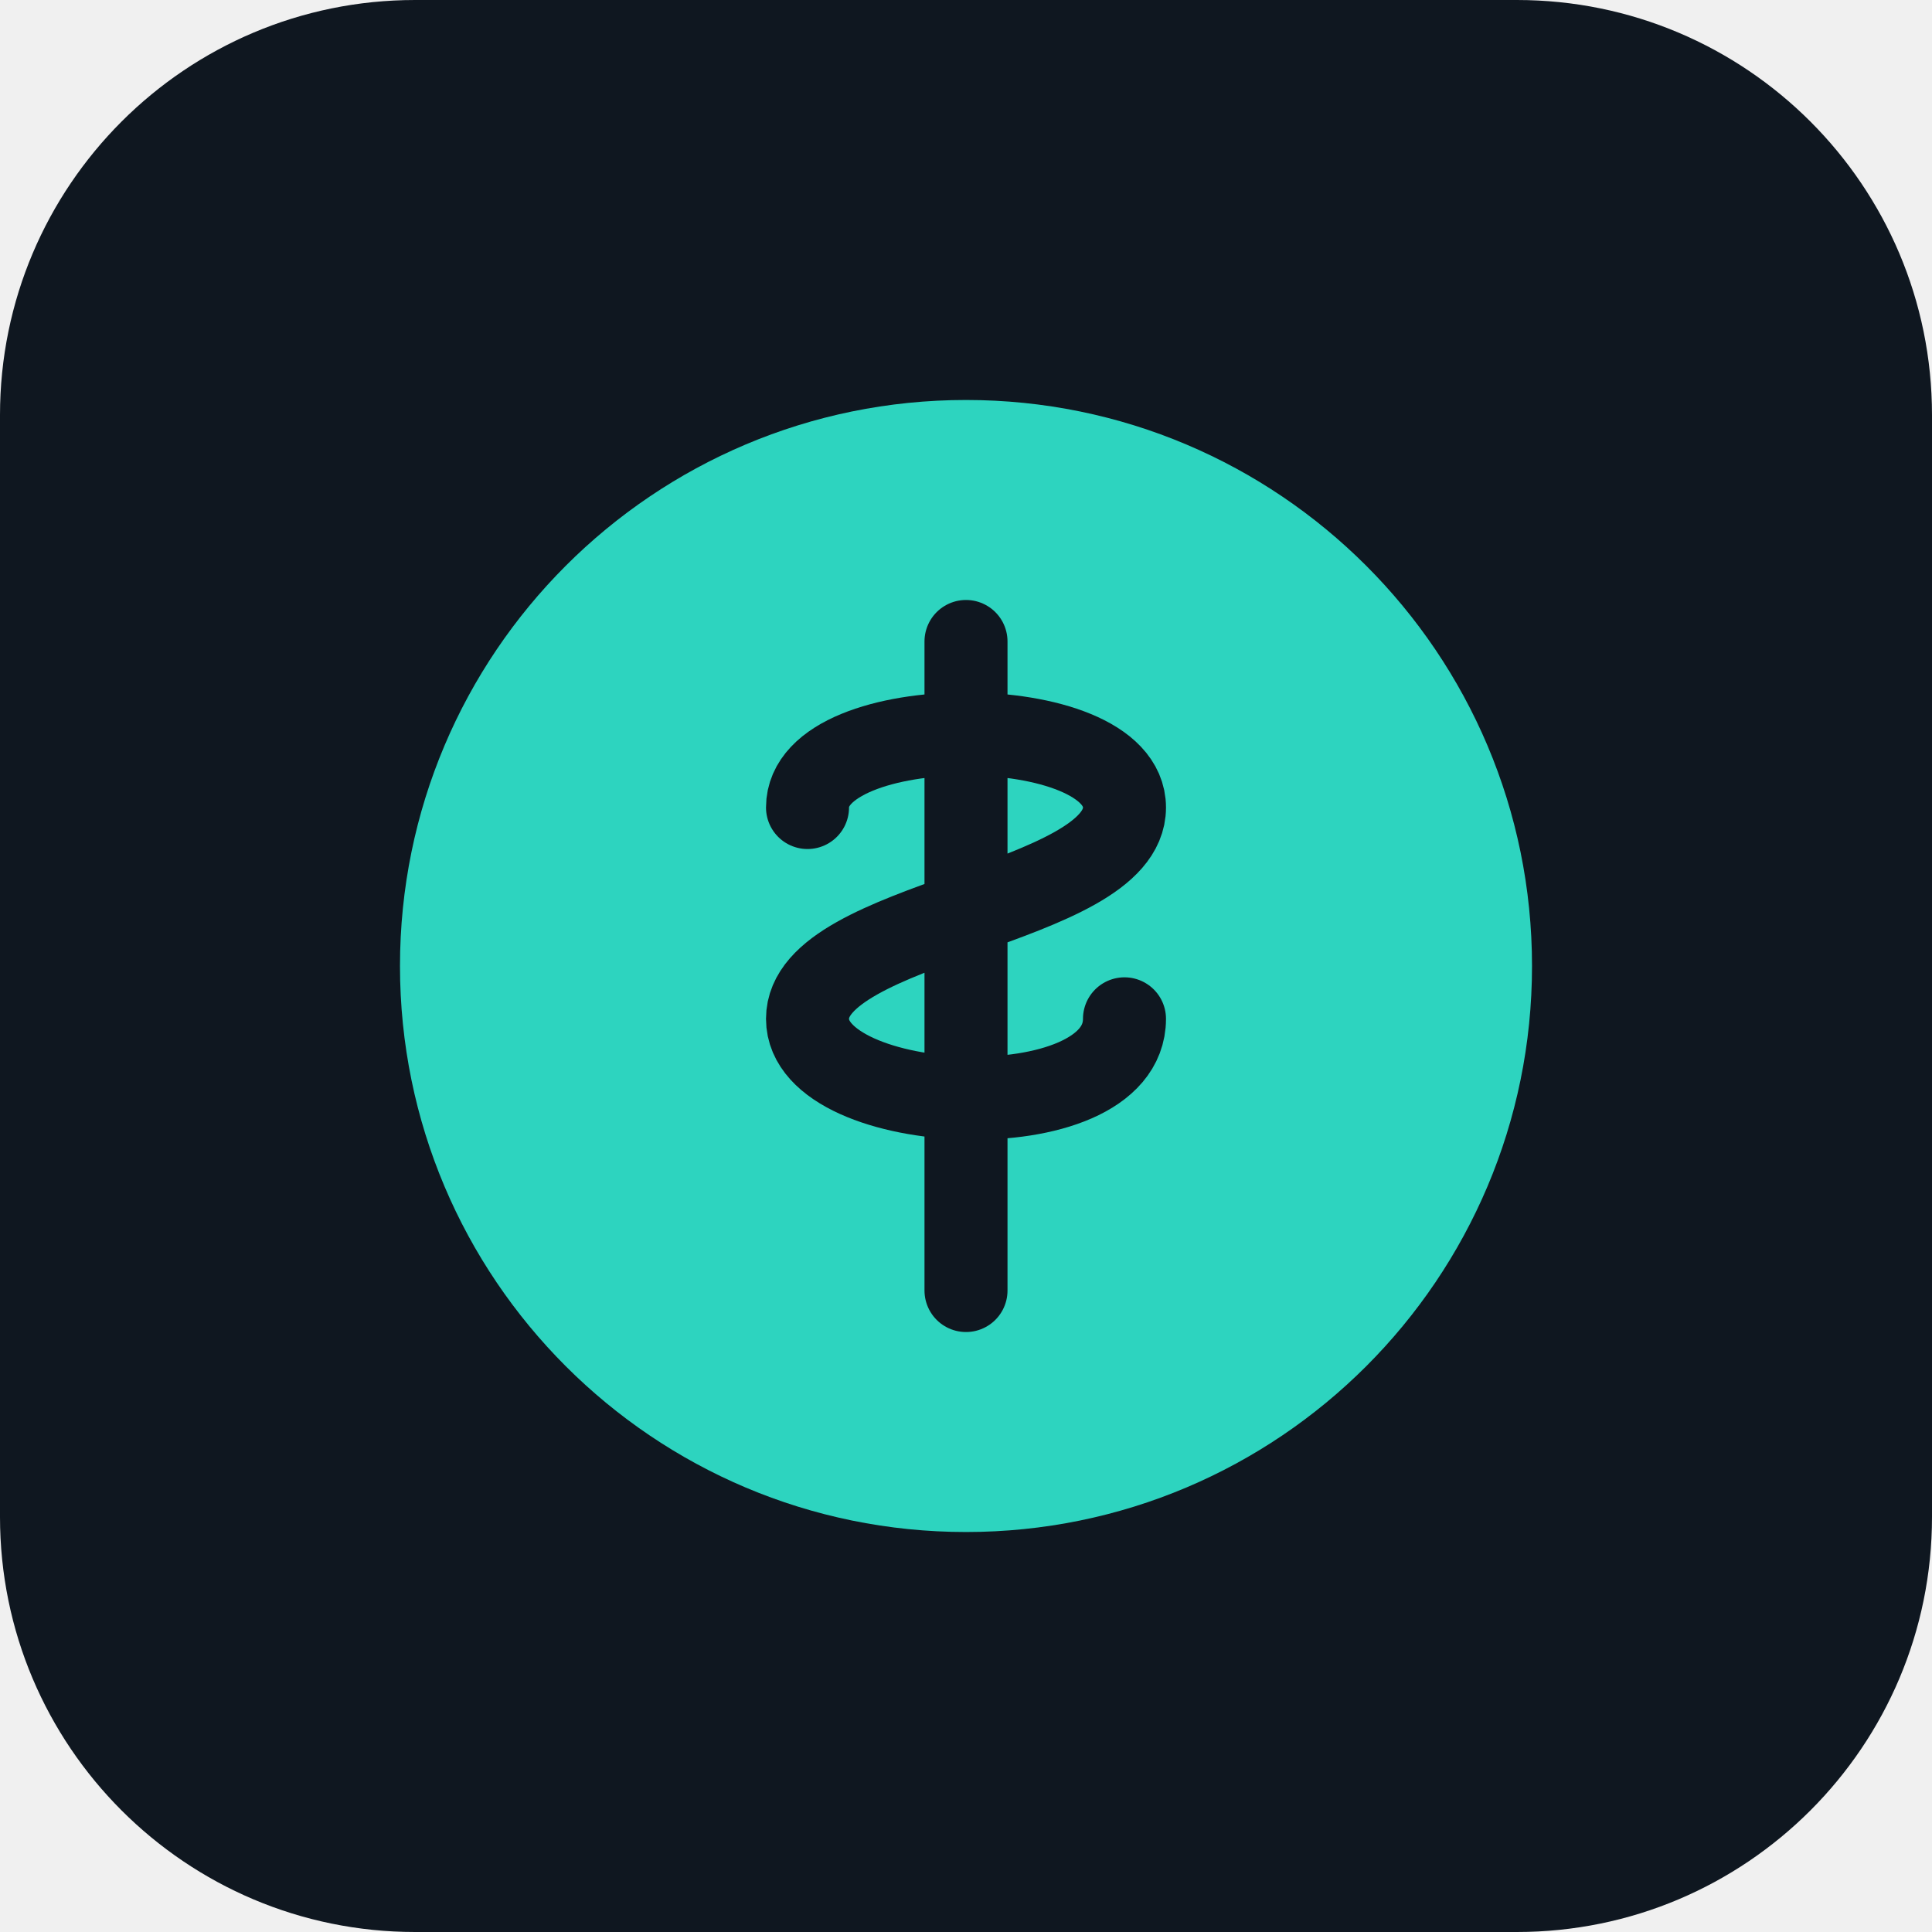
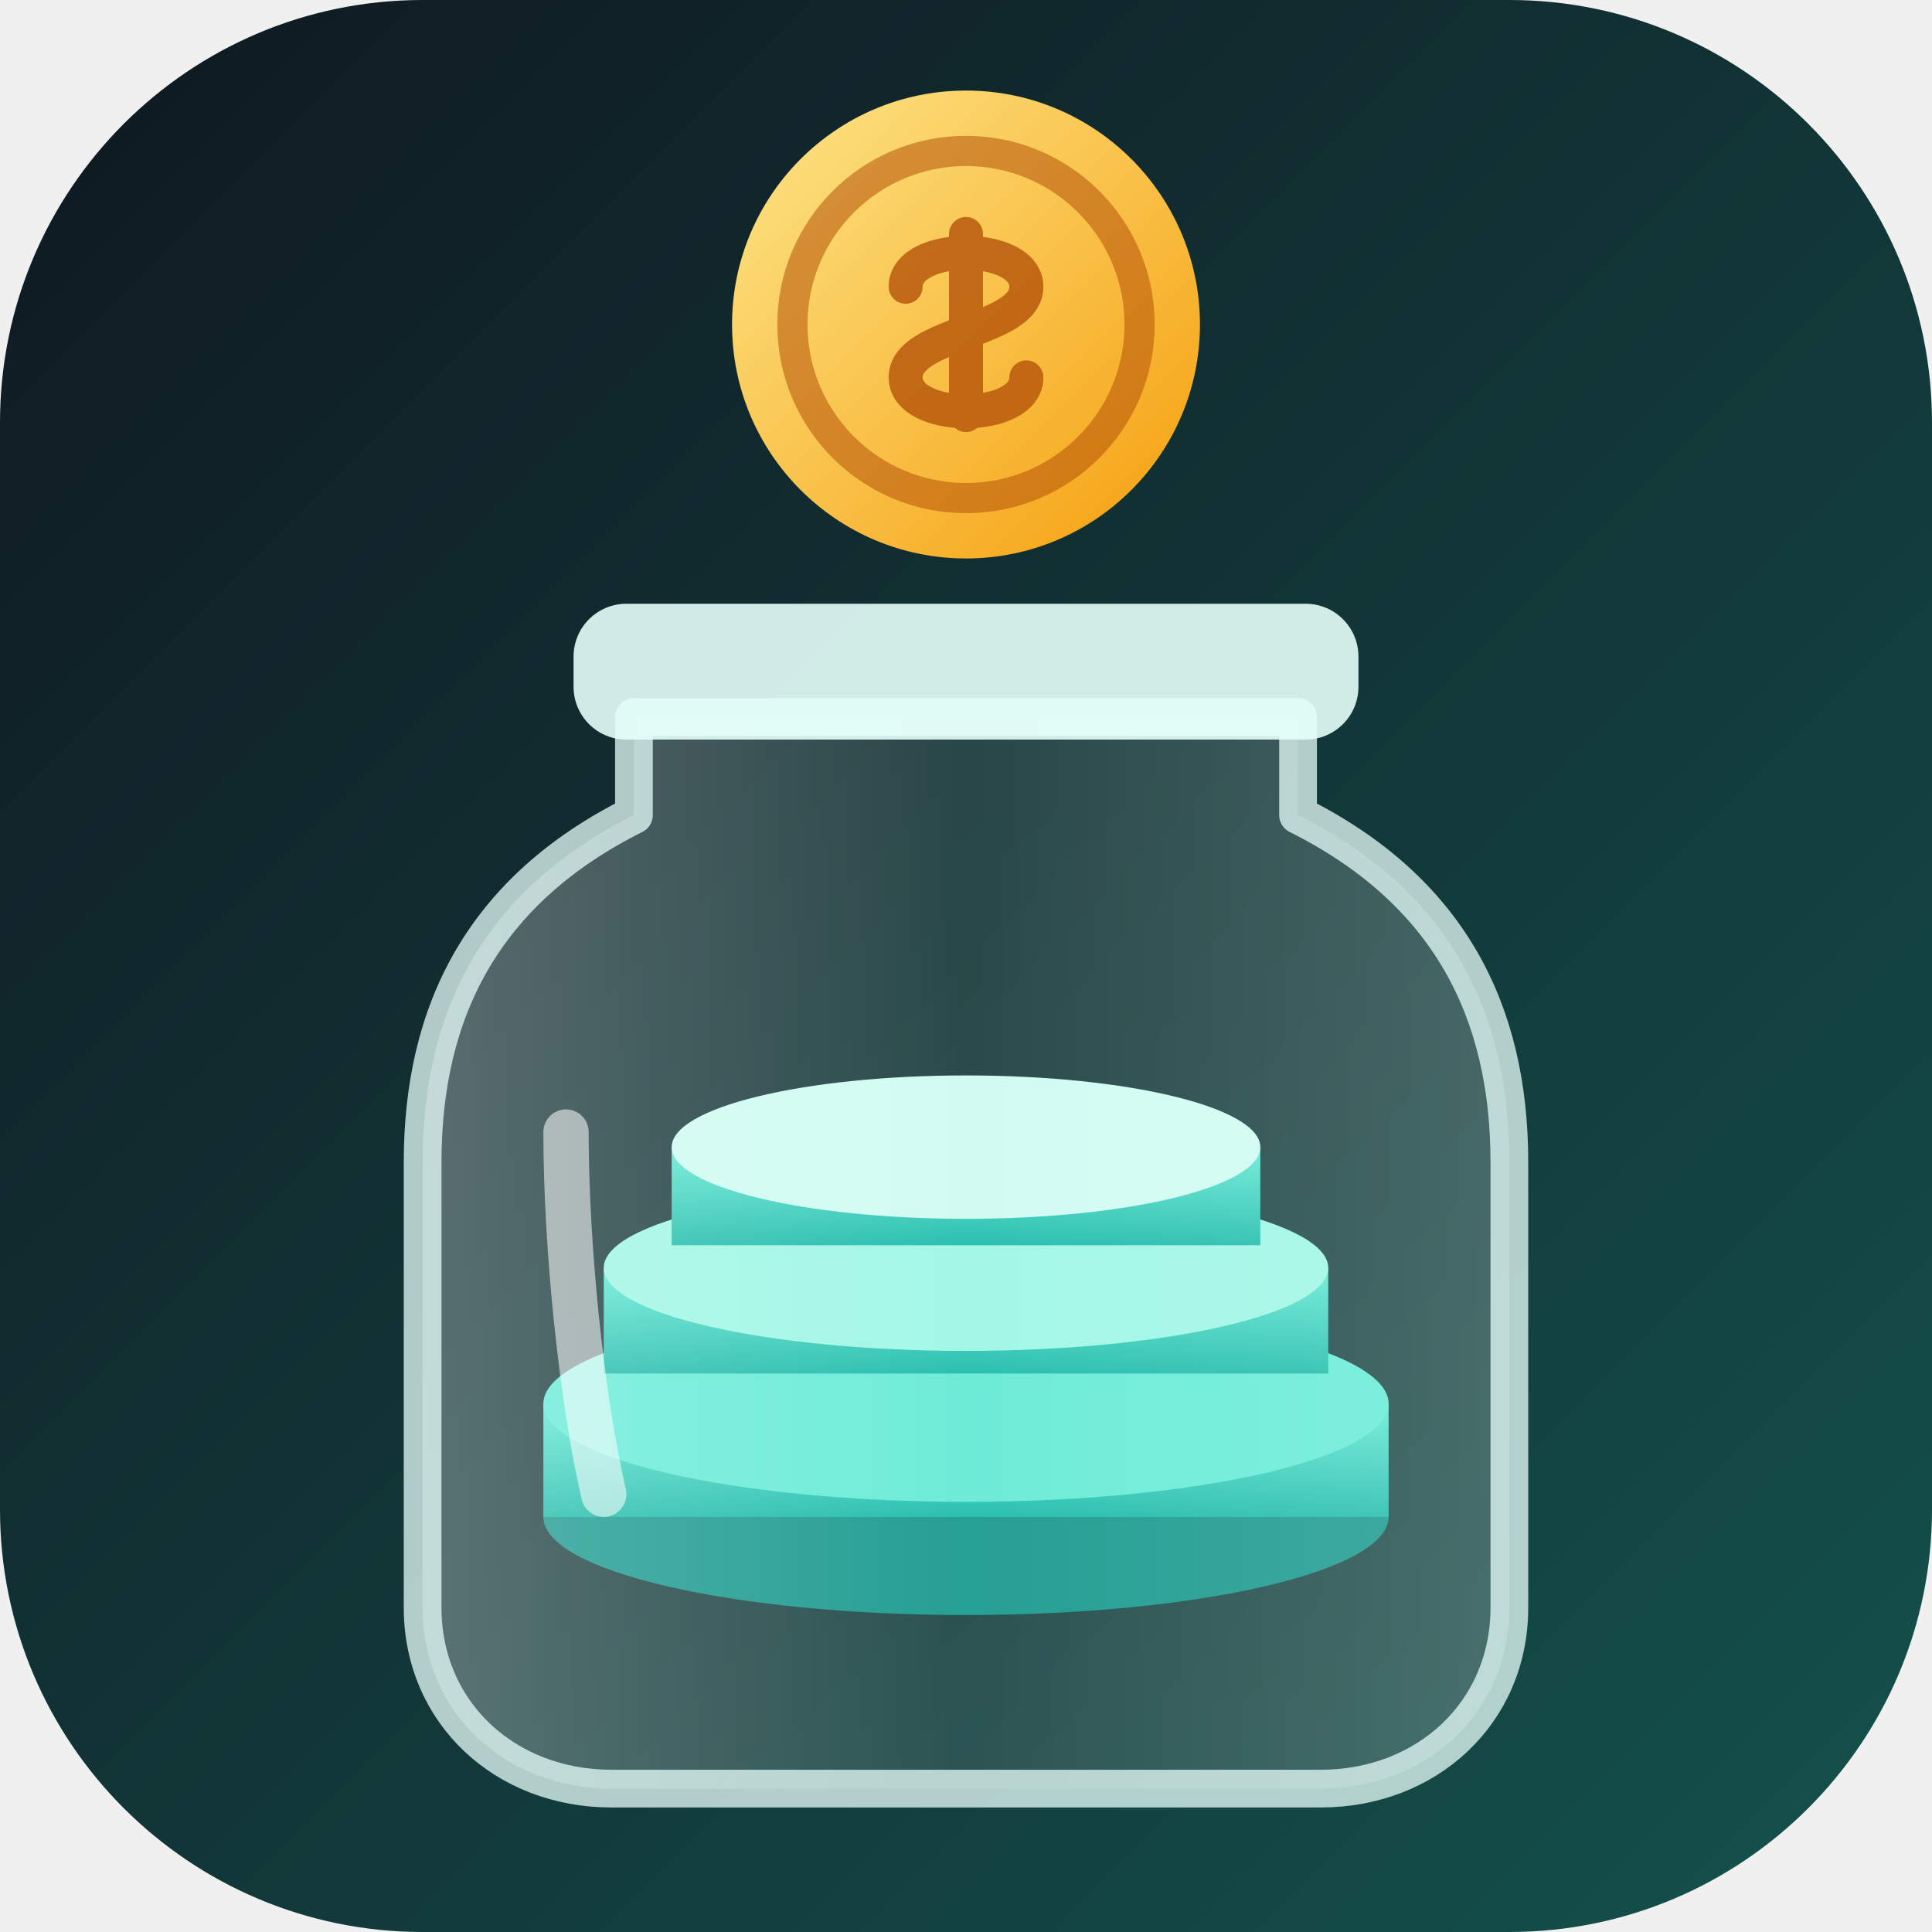
<svg xmlns="http://www.w3.org/2000/svg" viewBox="0 0 512 512">
-   <rect width="512" height="512" rx="110" fill="#0f1720" />
-   <circle cx="256" cy="256" r="150" fill="#2dd4bf" />
-   <path d="M256 170v172M214 214c0-26 84-26 84 0s-84 30-84 56 84 30 84 0" fill="none" stroke="#0f1720" stroke-width="22" stroke-linecap="round" />
+   <defs>
+     <linearGradient id="bg" x1="0" y1="0" x2="1" y2="1">
+       <stop offset="0" stop-color="#0f1720" />
+       <stop offset="1" stop-color="#14524c" />
+     </linearGradient>
+     <linearGradient id="glass" x1="0" y1="0" x2="1" y2="0">
+       <stop offset="0" stop-color="#ffffff" stop-opacity=".30" />
+       <stop offset=".5" stop-color="#ffffff" stop-opacity=".10" />
+       <stop offset="1" stop-color="#ffffff" stop-opacity=".22" />
+     </linearGradient>
+     <linearGradient id="coin" x1="0" y1="0" x2="0" y2="1">
+       <stop offset="0" stop-color="#5eead4" />
+       <stop offset="1" stop-color="#14b8a6" />
+     </linearGradient>
+     <linearGradient id="gold" x1="0" y1="0" x2="1" y2="1">
+       <stop offset="0" stop-color="#fde68a" />
+       <stop offset="1" stop-color="#f59e0b" />
+     </linearGradient>
+   </defs>
+   <rect width="512" height="512" rx="112" fill="url(#bg)" />
+   <ellipse cx="256" cy="86" rx="62" ry="62" fill="url(#gold)" />
+   <ellipse cx="256" cy="86" rx="46" ry="46" fill="none" stroke="#b45309" stroke-opacity=".55" stroke-width="8" />
+   <path d="M256 62v48M240 76c0-12 32-12 32 0s-32 12-32 24 32 12 32 0" fill="none" stroke="#b45309" stroke-opacity=".8" stroke-width="9" stroke-linecap="round" />
+   <g>
+     <ellipse cx="256" cy="402" rx="112" ry="26" fill="#0d9488" />
+     <rect x="144" y="372" width="224" height="30" fill="url(#coin)" />
+     <ellipse cx="256" cy="372" rx="112" ry="26" fill="#5eead4" />
+     <rect x="160" y="336" width="192" height="28" fill="url(#coin)" />
+     <ellipse cx="256" cy="336" rx="96" ry="22" fill="#99f6e4" />
+     <rect x="178" y="304" width="156" height="26" fill="url(#coin)" />
+     <ellipse cx="256" cy="304" rx="78" ry="19" fill="#ccfbf1" />
+   </g>
+   <path d="M168 190h176v26c40 20 56 52 56 92v118c0 28-22 48-50 48H162c-28 0-50-20-50-48V308c0-40 16-72 56-92z" fill="url(#glass)" stroke="#e6fffb" stroke-opacity=".75" stroke-width="10" stroke-linejoin="round" />
+   <rect x="152" y="160" width="208" height="36" rx="14" fill="#e6fffb" fill-opacity=".9" />
+   <path d="M150 300c0 30 4 70 10 96" stroke="#fff" stroke-opacity=".55" stroke-width="12" stroke-linecap="round" fill="none" />
</svg>
